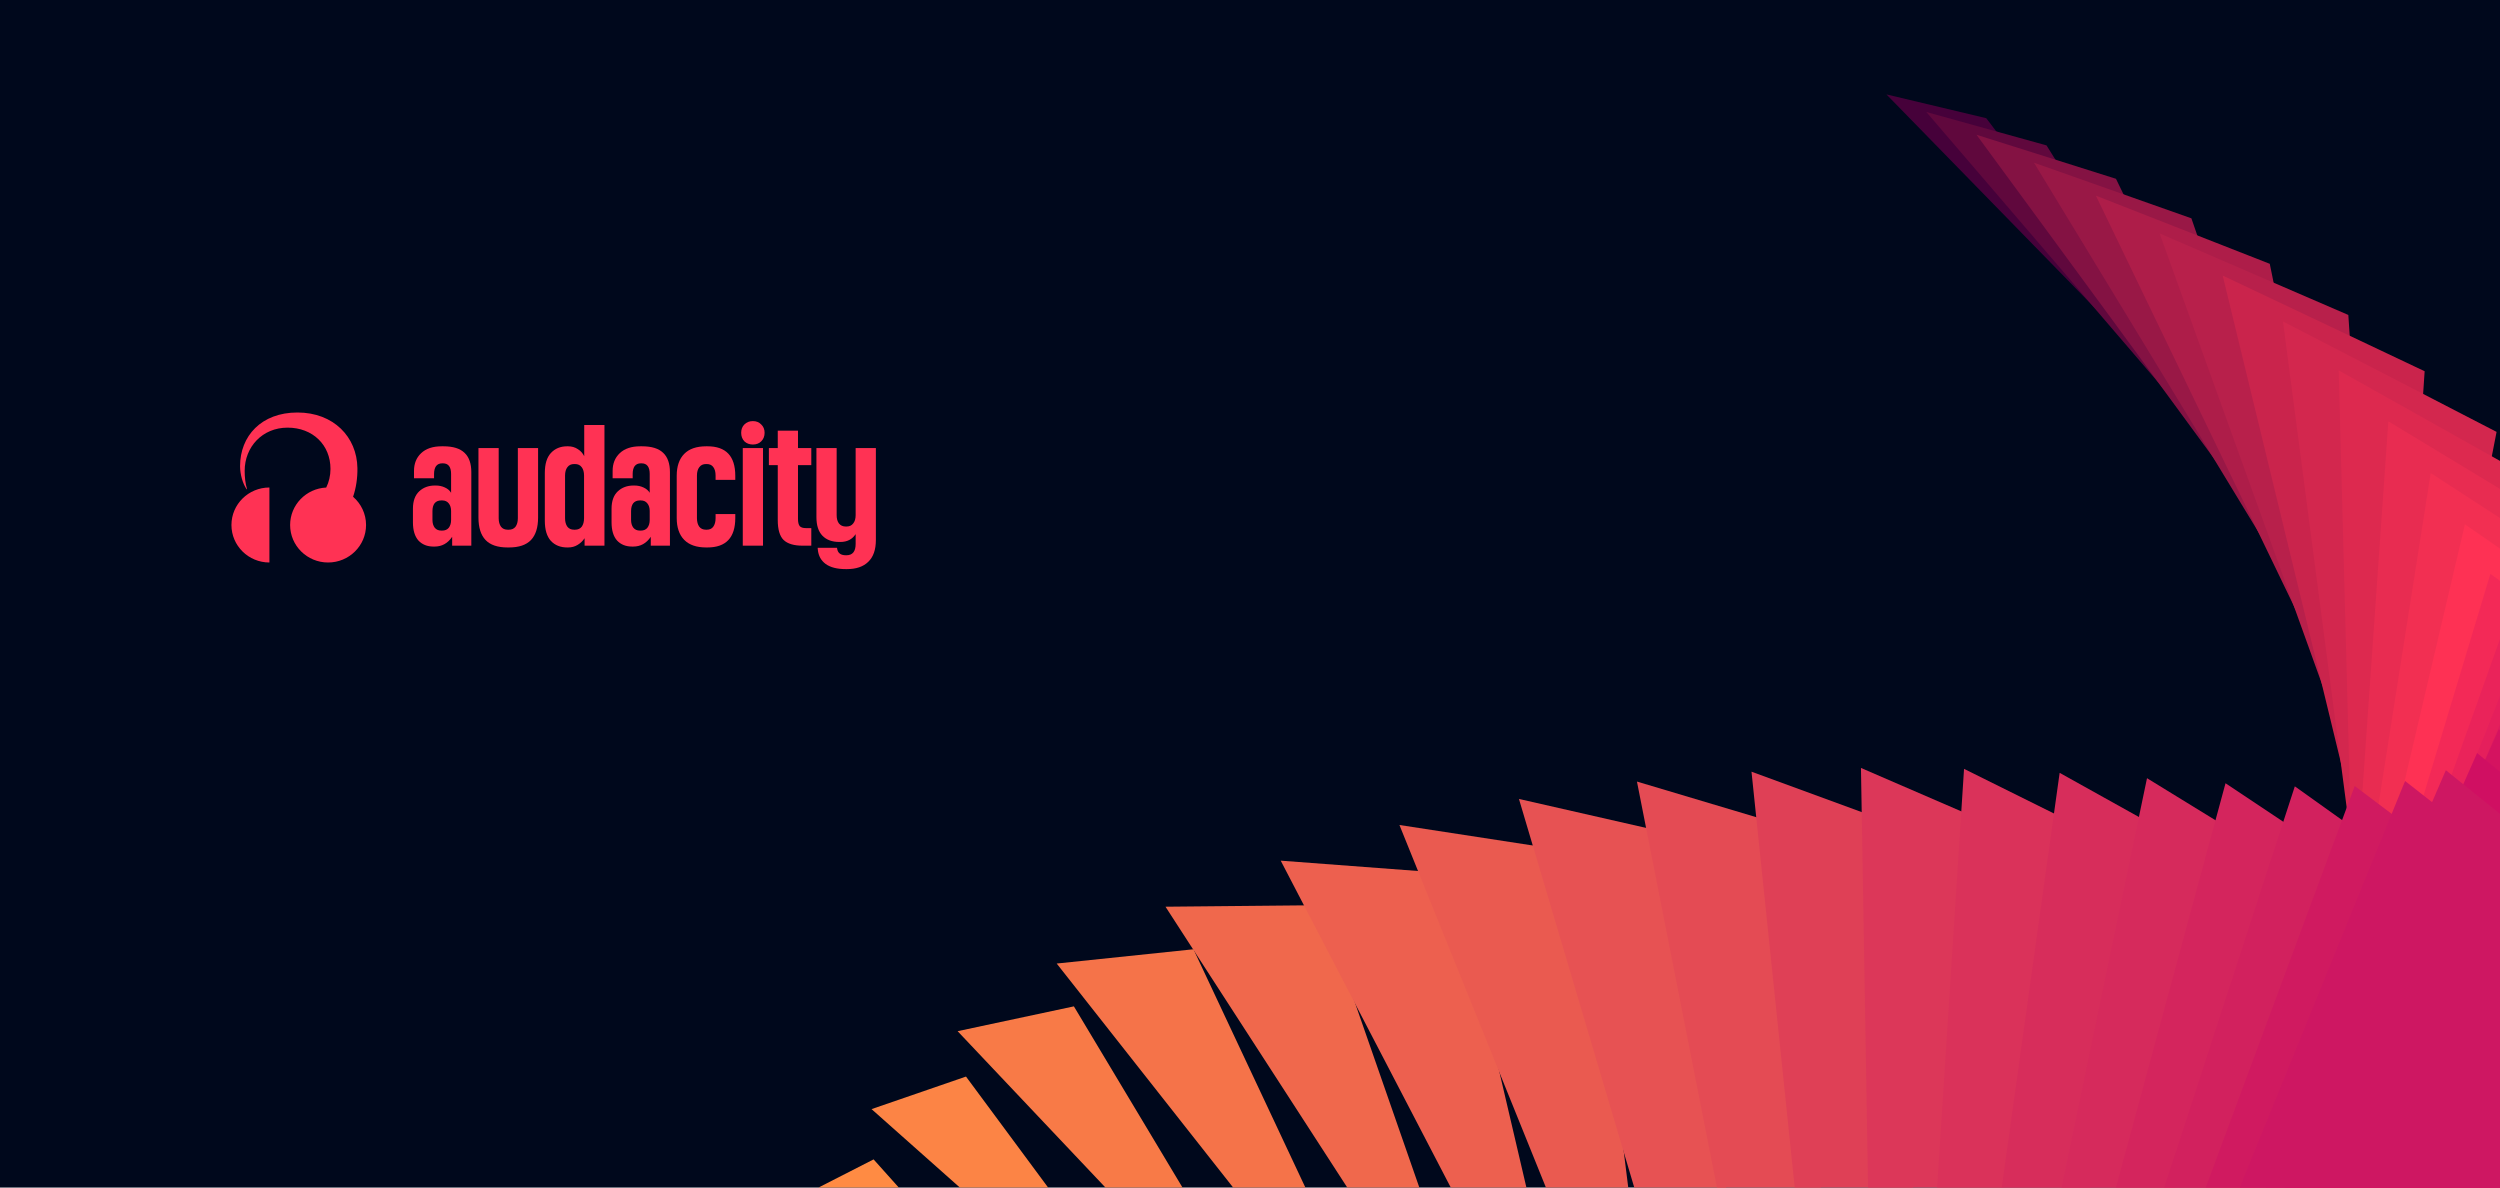
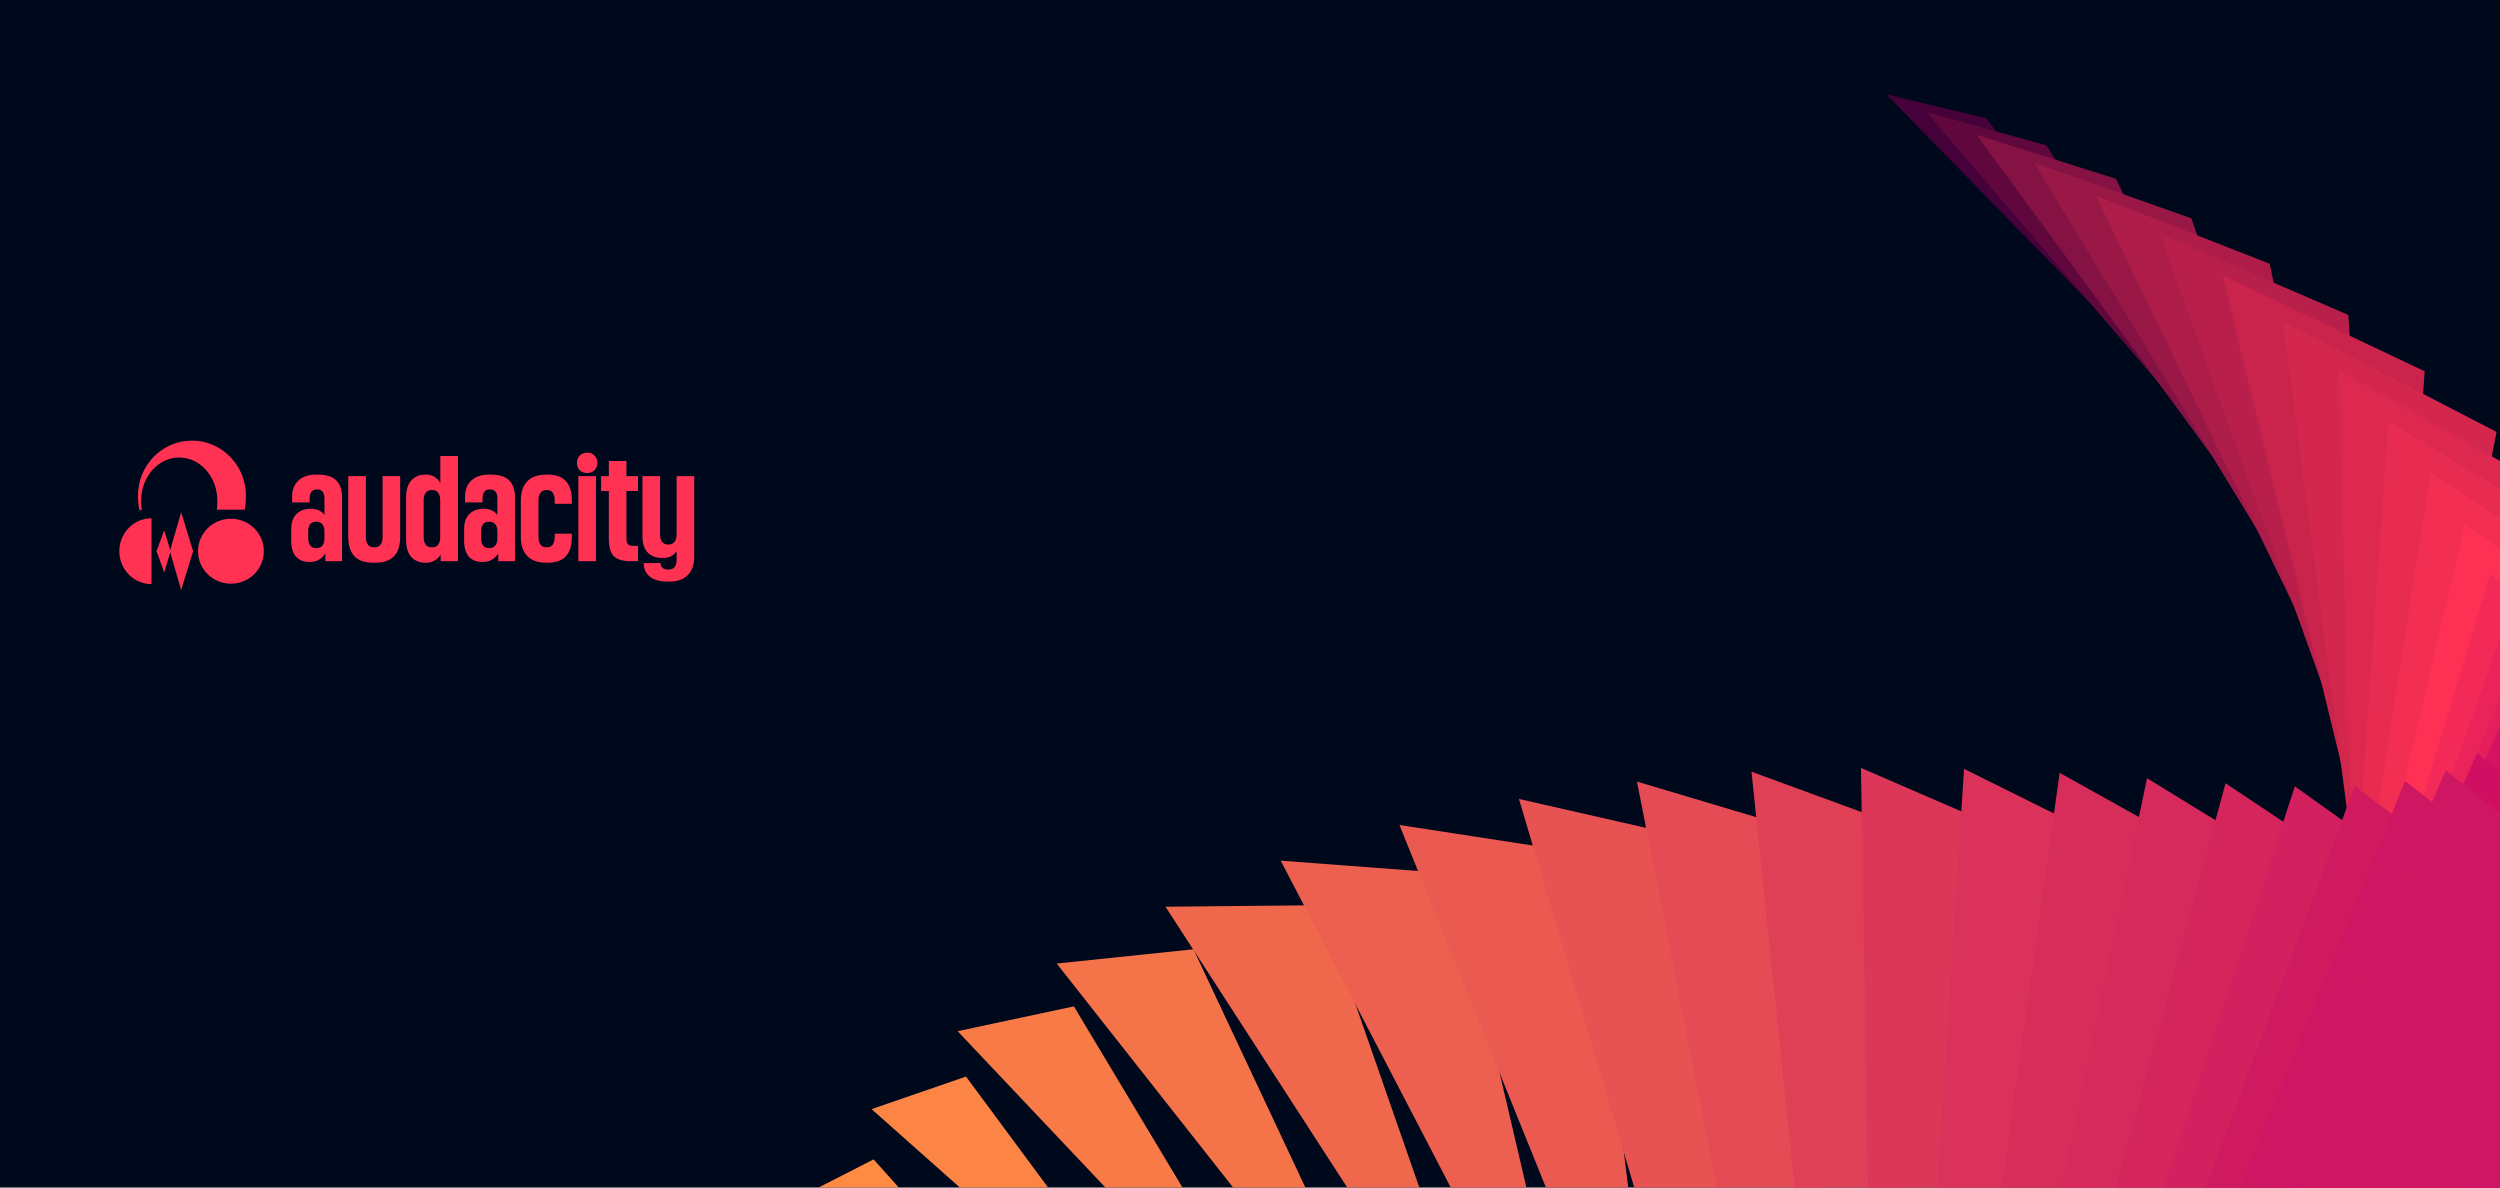
<svg xmlns="http://www.w3.org/2000/svg" width="800" height="380" viewBox="0 0 800 380" fill="none">
-   <g clip-path="url(#clip0_633_8854)">
+   <g clip-path="url(#clip0_3151_3563)">
    <rect width="800" height="380" fill="#00081C" />
-     <path d="M603.653 30.206L721.224 150.662L635.604 37.822L603.653 30.206Z" fill="#46013A" />
-     <path d="M616.434 35.841L733.208 172.025L654.886 46.526L616.434 35.841Z" fill="#60083D" />
-     <path d="M632.488 43.131L744.029 195.193L677.112 57.214L632.488 43.131Z" fill="#841243" />
+     <path d="M603.652 30.207L721.223 150.662L635.603 37.822L603.652 30.207Z" fill="#46013A" />
+     <path d="M616.434 35.84L733.208 172.025L654.886 46.526L616.434 35.84Z" fill="#60083D" />
+     <path d="M632.488 43.131L744.029 195.194L677.112 57.214L632.488 43.131Z" fill="#841243" />
    <path d="M650.879 52.066L752.985 220.117L701.246 69.863L650.879 52.066Z" fill="#991846" />
-     <path d="M670.692 62.615L759.493 246.664L726.326 84.42L670.692 62.615Z" fill="#AE1D49" />
-     <path d="M691.077 74.695L763.098 274.611L751.464 100.787L691.077 74.695Z" fill="#B8204B" />
-     <path d="M711.256 88.178L763.542 303.629L775.885 118.798L711.256 88.178Z" fill="#CA244C" />
+     <path d="M670.693 62.615L759.494 246.665L726.327 84.421L670.693 62.615Z" fill="#AE1D49" />
+     <path d="M691.076 74.696L763.097 274.611L751.463 100.788L691.076 74.696Z" fill="#B8204B" />
+     <path d="M711.256 88.178L763.542 303.63L775.885 118.798L711.256 88.178Z" fill="#CA244C" />
    <path d="M338.142 308.333L451.856 452.684L381.907 303.764L338.142 308.333Z" fill="#F57349" />
    <path d="M372.956 290.147L481.072 457.178L422.712 289.663L372.956 290.147Z" fill="#F0684C" />
    <path d="M306.435 329.977L421.139 451.293L343.644 322.035L306.435 329.977Z" fill="#F87A47" />
    <path d="M409.829 275.411L508.204 464.495L464.967 279.565L409.829 275.411Z" fill="#ED604F" />
-     <path d="M730.555 102.873L760.754 333.317L798.904 138.206L730.555 102.873Z" fill="#D3274E" />
-     <path d="M278.895 354.916L389.583 453.217L309.117 344.5L278.895 354.916Z" fill="#FC8445" />
-     <path d="M447.817 263.996L532.776 474.252L507.736 273.213L447.817 263.996Z" fill="#EA5A50" />
-     <path d="M486.062 255.663L554.411 485.983L550.185 270.269L486.062 255.663Z" fill="#E75253" />
+     <path d="M730.554 102.873L760.753 333.317L798.903 138.206L730.554 102.873Z" fill="#D3274E" />
+     <path d="M278.896 354.916L389.584 453.217L309.118 344.5L278.896 354.916Z" fill="#FC8445" />
+     <path d="M447.817 263.996L532.776 474.251L507.736 273.213L447.817 263.996Z" fill="#EA5A50" />
+     <path d="M486.062 255.662L554.411 485.983L550.185 270.269L486.062 255.662Z" fill="#E75253" />
    <path d="M256.502 382.783L357.923 458.582L279.551 371.004L256.502 382.783Z" fill="#FF8B43" />
-     <path d="M748.38 118.529L754.865 363.199L819.948 158.685L748.38 118.529Z" fill="#DD294F" />
-     <path d="M523.824 250.101L572.889 499.136L591.625 270.34L523.824 250.101Z" fill="#E44B54" />
-     <path d="M764.27 134.82L746.208 392.753L838.553 179.813L764.27 134.82Z" fill="#E82C51" />
-     <path d="M560.479 246.94L588.138 513.087L631.463 272.966L560.479 246.94Z" fill="#DF4056" />
-     <path d="M595.508 245.744L600.264 527.151L669.22 277.63L595.508 245.744Z" fill="#DC3759" />
+     <path d="M748.38 118.53L754.865 363.199L819.948 158.685L748.38 118.53Z" fill="#DD294F" />
+     <path d="M523.823 250.101L572.888 499.136L591.624 270.341L523.823 250.101Z" fill="#E44B54" />
+     <path d="M764.269 134.82L746.207 392.753L838.552 179.814L764.269 134.82Z" fill="#E82C51" />
+     <path d="M560.478 246.94L588.137 513.087L631.462 272.966L560.478 246.94Z" fill="#DF4056" />
+     <path d="M595.509 245.744L600.265 527.151L669.221 277.631L595.509 245.744Z" fill="#DC3759" />
    <path d="M777.826 151.377L735.288 421.47L854.362 201.09L777.826 151.377Z" fill="#F22F52" />
-     <path d="M628.492 246.036L609.542 540.626L704.499 283.756L628.492 246.036Z" fill="#DA325A" />
-     <path d="M788.776 167.791L722.731 448.83L867.124 221.963L788.776 167.791Z" fill="#FE3154" />
-     <path d="M659.086 247.309L616.42 552.826L736.995 290.705L659.086 247.309Z" fill="#D72D5B" />
-     <path d="M796.922 183.626L709.241 474.389L876.69 241.855L796.922 183.626Z" fill="#F32957" />
+     <path d="M628.491 246.036L609.541 540.627L704.498 283.756L628.491 246.036Z" fill="#DA325A" />
+     <path d="M788.777 167.791L722.732 448.83L867.125 221.963L788.777 167.791Z" fill="#FE3154" />
+     <path d="M659.085 247.309L616.419 552.826L736.994 290.705L659.085 247.309Z" fill="#D72D5B" />
+     <path d="M796.923 183.626L709.242 474.389L876.691 241.855L796.923 183.626Z" fill="#F32957" />
    <path d="M687.043 249.02L621.471 563.129L766.469 297.816L687.043 249.02Z" fill="#D62A5C" />
    <path d="M802.132 198.459L695.525 497.736L882.968 260.187L802.132 198.459Z" fill="#EA235A" />
-     <path d="M712.165 250.636L625.355 570.999L792.778 304.403L712.165 250.636Z" fill="#D4255D" />
+     <path d="M712.166 250.636L625.356 570.999L792.779 304.403L712.166 250.636Z" fill="#D4255D" />
    <path d="M804.331 211.893L682.256 518.533L885.952 276.423L804.331 211.893Z" fill="#E51F5C" />
-     <path d="M734.345 251.627L628.781 576.008L815.834 309.798L734.345 251.627Z" fill="#D2215E" />
+     <path d="M734.344 251.628L628.78 576.009L815.833 309.799L734.344 251.628Z" fill="#D2215E" />
    <path d="M803.492 223.61L669.998 536.499L885.654 290.103L803.492 223.61Z" fill="#DF1B5E" />
-     <path d="M753.512 251.521L632.426 577.862L835.603 313.382L753.512 251.521Z" fill="#D01A60" />
-     <path d="M799.605 233.35L659.176 551.417L882.101 300.889L799.605 233.35Z" fill="#D51360" />
-     <path d="M769.62 249.909L636.89 576.366L852.093 314.627L769.62 249.909Z" fill="#CE1762" />
-     <path d="M792.667 240.974L650.042 563.107L875.324 308.575L792.667 240.974Z" fill="#D00F62" />
+     <path d="M753.511 251.521L632.425 577.862L835.602 313.383L753.511 251.521Z" fill="#D01A60" />
+     <path d="M799.605 233.351L659.176 551.417L882.101 300.889L799.605 233.351Z" fill="#D51360" />
+     <path d="M769.619 249.909L636.889 576.366L852.092 314.627L769.619 249.909Z" fill="#CE1762" />
+     <path d="M792.666 240.974L650.041 563.107L875.323 308.575L792.666 240.974Z" fill="#D00F62" />
    <path d="M782.67 246.463L642.656 571.447L865.324 313.119L782.67 246.463Z" fill="#CE1762" />
-     <path d="M138.726 174.902C136.72 174.902 135.111 174.259 133.899 172.971C132.726 171.646 132.139 169.696 132.139 167.122V162.806C132.139 160.345 132.801 158.49 134.126 157.24C135.452 155.991 137.136 155.366 139.181 155.366H139.408C140.506 155.366 141.49 155.574 142.361 155.991C143.27 156.407 143.932 156.975 144.349 157.695V151.675C144.349 149.403 143.478 148.267 141.736 148.267H141.509C140.638 148.267 139.976 148.57 139.522 149.176C139.105 149.782 138.897 150.615 138.897 151.675V153.038H132.479V150.709C132.479 148.362 133.237 146.469 134.751 145.03C136.303 143.553 138.499 142.815 141.339 142.815H141.907C144.974 142.815 147.226 143.516 148.665 144.916C150.104 146.279 150.823 148.343 150.823 151.107V174.618H144.69V171.779C143.289 173.861 141.415 174.902 139.067 174.902H138.726ZM138.386 166.384C138.386 167.406 138.632 168.239 139.124 168.882C139.616 169.488 140.317 169.791 141.225 169.791H141.509C142.418 169.791 143.118 169.488 143.611 168.882C144.103 168.239 144.349 167.406 144.349 166.384V163.544C144.349 162.522 144.103 161.708 143.611 161.102C143.118 160.458 142.418 160.137 141.509 160.137H141.225C140.279 160.137 139.559 160.439 139.067 161.045C138.613 161.651 138.386 162.484 138.386 163.544V166.384Z" fill="#FF3254" />
-     <path d="M162.419 175.186C159.239 175.186 156.892 174.391 155.377 172.801C153.863 171.211 153.105 168.807 153.105 165.589V143.383H159.58V165.816C159.58 166.952 159.826 167.86 160.318 168.542C160.81 169.185 161.53 169.507 162.476 169.507H162.817C163.763 169.507 164.483 169.185 164.975 168.542C165.467 167.86 165.713 166.952 165.713 165.816V143.383H172.187V165.589C172.187 168.807 171.43 171.211 169.916 172.801C168.401 174.391 166.054 175.186 162.874 175.186H162.419Z" fill="#FF3254" />
-     <path d="M181.5 175.186C179.342 175.186 177.6 174.486 176.275 173.085C174.988 171.646 174.344 169.507 174.344 166.668V151.334C174.344 148.494 174.988 146.374 176.275 144.973C177.6 143.535 179.342 142.815 181.5 142.815H181.784C182.958 142.815 183.999 143.118 184.907 143.724C185.816 144.292 186.498 145.049 186.952 145.995V136H193.426V174.618H187.065V172.233C186.46 173.142 185.702 173.861 184.794 174.391C183.923 174.921 182.92 175.186 181.784 175.186H181.5ZM180.818 165.816C180.818 166.952 181.064 167.86 181.557 168.542C182.049 169.185 182.768 169.507 183.715 169.507H183.999C184.945 169.507 185.665 169.185 186.157 168.542C186.649 167.86 186.895 166.952 186.895 165.816V152.186C186.895 151.05 186.649 150.16 186.157 149.517C185.665 148.835 184.945 148.494 183.999 148.494H183.715C182.768 148.494 182.049 148.835 181.557 149.517C181.064 150.16 180.818 151.05 180.818 152.186V165.816Z" fill="#FF3254" />
-     <path d="M202.284 174.902C200.278 174.902 198.669 174.259 197.457 172.971C196.283 171.646 195.696 169.696 195.696 167.122V162.806C195.696 160.345 196.359 158.49 197.684 157.24C199.009 155.991 200.694 155.366 202.739 155.366H202.966C204.064 155.366 205.048 155.574 205.919 155.991C206.828 156.407 207.49 156.975 207.907 157.695V151.675C207.907 149.403 207.036 148.267 205.294 148.267H205.067C204.196 148.267 203.534 148.57 203.079 149.176C202.663 149.782 202.455 150.615 202.455 151.675V153.038H196.037V150.709C196.037 148.362 196.794 146.469 198.309 145.03C199.861 143.553 202.057 142.815 204.897 142.815H205.465C208.531 142.815 210.784 143.516 212.223 144.916C213.662 146.279 214.381 148.343 214.381 151.107V174.618H208.247V171.779C206.847 173.861 204.972 174.902 202.625 174.902H202.284ZM201.944 166.384C201.944 167.406 202.19 168.239 202.682 168.882C203.174 169.488 203.874 169.791 204.783 169.791H205.067C205.976 169.791 206.676 169.488 207.168 168.882C207.661 168.239 207.907 167.406 207.907 166.384V163.544C207.907 162.522 207.661 161.708 207.168 161.102C206.676 160.458 205.976 160.137 205.067 160.137H204.783C203.837 160.137 203.117 160.439 202.625 161.045C202.171 161.651 201.944 162.484 201.944 163.544V166.384Z" fill="#FF3254" />
-     <path d="M225.977 175.186C222.872 175.186 220.525 174.372 218.935 172.744C217.345 171.116 216.55 168.788 216.55 165.759V152.243C216.55 149.214 217.345 146.885 218.935 145.257C220.525 143.629 222.872 142.815 225.977 142.815H226.375C232.319 142.815 235.291 145.958 235.291 152.243V153.549H228.987V152.186C228.987 151.012 228.741 150.103 228.249 149.46C227.794 148.816 227.094 148.494 226.147 148.494H225.92C224.974 148.494 224.254 148.835 223.762 149.517C223.27 150.16 223.024 151.05 223.024 152.186V165.816C223.024 166.952 223.27 167.86 223.762 168.542C224.254 169.185 224.974 169.507 225.92 169.507H226.147C227.094 169.507 227.794 169.185 228.249 168.542C228.741 167.86 228.987 166.952 228.987 165.816V164.51H235.291V165.759C235.291 172.044 232.319 175.186 226.375 175.186H225.977Z" fill="#FF3254" />
-     <path d="M237.688 143.383H244.162V174.618H237.688V143.383ZM237.177 138.499C237.177 137.401 237.518 136.511 238.199 135.83C238.919 135.11 239.827 134.751 240.925 134.751C242.023 134.751 242.913 135.11 243.594 135.83C244.314 136.511 244.673 137.401 244.673 138.499C244.673 139.597 244.314 140.506 243.594 141.225C242.913 141.906 242.023 142.247 240.925 142.247C239.827 142.247 238.919 141.906 238.199 141.225C237.518 140.506 237.177 139.597 237.177 138.499Z" fill="#FF3254" />
-     <path d="M256.833 174.618C254.069 174.618 252.044 174.013 250.756 172.801C249.507 171.552 248.882 169.431 248.882 166.44V148.835H246.043V143.383H248.882V137.817H255.357V143.383H259.616V148.835H255.357V166.043C255.357 167.141 255.546 167.917 255.924 168.371C256.303 168.788 256.966 168.996 257.912 168.996H259.616V174.618H256.833Z" fill="#FF3254" />
-     <path d="M270.682 182.115C267.881 182.115 265.722 181.566 264.208 180.468C262.731 179.37 261.898 177.856 261.709 175.925L261.652 175.3H267.843L267.899 175.641C268.127 177.004 269.054 177.685 270.682 177.685H270.853C272.821 177.685 273.806 176.474 273.806 174.051V170.927C272.708 172.593 271.08 173.426 268.922 173.426H268.581C266.271 173.426 264.473 172.763 263.186 171.438C261.898 170.113 261.255 168.125 261.255 165.475V143.383H267.729V164.85C267.729 165.986 267.975 166.876 268.467 167.519C268.997 168.163 269.717 168.485 270.625 168.485H270.909C271.818 168.485 272.519 168.163 273.011 167.519C273.541 166.876 273.806 165.986 273.806 164.85V143.383H280.28V172.801C280.28 175.906 279.466 178.234 277.838 179.786C276.248 181.339 273.976 182.115 271.023 182.115H270.682Z" fill="#FF3254" />
-     <path d="M86.212 180C79.502 180 74.061 174.627 74.061 168C74.061 161.373 79.502 156 86.212 156V180ZM95.177 132C106.735 132 114.23 139.818 114.371 149.78C114.437 152.936 113.933 156.215 112.982 158.967C115.528 161.166 117.139 164.397 117.139 168C117.139 174.627 111.698 180 104.988 180C98.278 180 92.839 174.627 92.839 168C92.839 161.571 97.957 156.323 104.389 156.014C105.259 154.28 105.754 152.2 105.754 150.059C105.754 142.38 100.08 136.845 92.024 136.845C83.969 136.845 78.295 143.001 78.295 150.682C78.295 152.613 78.503 154.75 79.06 156.546H78.912C77.659 154.745 76.823 151.78 76.823 149.159C76.823 139.543 83.618 132 95.177 132Z" fill="#FF3254" />
+     <path d="M84.429 176.386C84.429 182.126 79.715 186.78 73.899 186.78C68.083 186.78 63.369 182.126 63.369 176.386C63.369 170.645 68.083 165.991 73.899 165.991C79.715 165.991 84.429 170.645 84.429 176.386Z" fill="#FF3254" />
+     <path d="M61.418 140.997C51.878 140.997 44.144 148.882 44.144 158.609C44.144 160.037 44.311 161.916 44.625 163.245H45.365C45.23 162.423 45.16 161.085 45.16 160.219C45.16 152.59 50.619 146.405 57.353 146.405C64.088 146.405 69.547 152.59 69.547 160.219C69.547 160.944 69.497 162.393 69.402 163.088H78.301C78.557 161.882 78.692 159.893 78.692 158.609C78.692 148.882 70.958 140.997 61.418 140.997Z" fill="#FF3254" />
+     <path d="M38.182 176.386C38.182 182.202 42.794 186.917 48.483 186.917V165.854C42.794 165.854 38.182 170.569 38.182 176.386Z" fill="#FF3254" />
+     <path d="M57.969 163.913L61.798 176.386L57.969 188.797L54.366 176.386L57.969 163.913Z" fill="#FF3254" />
+     <path d="M52.552 169.704L54.586 176.386L52.552 183.158L50.08 176.386L52.552 169.704Z" fill="#FF3254" />
+     <path d="M98.93 179.835C97.183 179.835 95.782 179.274 94.728 178.152C93.706 176.997 93.195 175.297 93.195 173.053V169.292C93.195 167.147 93.772 165.53 94.926 164.441C96.079 163.352 97.546 162.807 99.326 162.807H99.523C100.479 162.807 101.336 162.989 102.094 163.352C102.885 163.715 103.462 164.21 103.824 164.837V159.59C103.824 157.61 103.066 156.62 101.55 156.62H101.352C100.594 156.62 100.018 156.884 99.622 157.412C99.26 157.94 99.078 158.666 99.078 159.59V160.778H93.492V158.748C93.492 156.702 94.151 155.053 95.469 153.799C96.821 152.512 98.732 151.868 101.204 151.868H101.698C104.368 151.868 106.329 152.479 107.581 153.7C108.834 154.888 109.46 156.686 109.46 159.095V179.587H104.121V177.112C102.901 178.927 101.27 179.835 99.227 179.835H98.93ZM98.633 172.41C98.633 173.301 98.848 174.027 99.276 174.588C99.704 175.116 100.314 175.38 101.105 175.38H101.352C102.143 175.38 102.753 175.116 103.182 174.588C103.61 174.027 103.824 173.301 103.824 172.41V169.935C103.824 169.044 103.61 168.335 103.182 167.807C102.753 167.246 102.143 166.965 101.352 166.965H101.105C100.281 166.965 99.655 167.229 99.227 167.757C98.831 168.285 98.633 169.011 98.633 169.935V172.41Z" fill="#FF3254" />
+     <path d="M119.554 180.082C116.786 180.082 114.743 179.389 113.424 178.003C112.106 176.617 111.447 174.522 111.447 171.717V152.363H117.083V171.915C117.083 172.905 117.297 173.697 117.725 174.291C118.154 174.852 118.78 175.132 119.604 175.132H119.9C120.724 175.132 121.351 174.852 121.779 174.291C122.207 173.697 122.422 172.905 122.422 171.915V152.363H128.057V171.717C128.057 174.522 127.398 176.617 126.08 178.003C124.762 179.389 122.718 180.082 119.95 180.082H119.554Z" fill="#FF3254" />
+     <path d="M136.164 180.082C134.285 180.082 132.769 179.472 131.616 178.251C130.495 176.997 129.935 175.132 129.935 172.657V159.293C129.935 156.818 130.495 154.97 131.616 153.749C132.769 152.495 134.285 151.868 136.164 151.868H136.411C137.433 151.868 138.339 152.132 139.13 152.66C139.921 153.155 140.514 153.815 140.91 154.64V145.928H146.546V179.587H141.009V177.508C140.481 178.3 139.822 178.927 139.031 179.389C138.273 179.851 137.4 180.082 136.411 180.082H136.164ZM135.571 171.915C135.571 172.905 135.785 173.697 136.213 174.291C136.642 174.852 137.268 175.132 138.092 175.132H138.339C139.163 175.132 139.789 174.852 140.218 174.291C140.646 173.697 140.86 172.905 140.86 171.915V160.035C140.86 159.045 140.646 158.27 140.218 157.709C139.789 157.115 139.163 156.818 138.339 156.818H138.092C137.268 156.818 136.642 157.115 136.213 157.709C135.785 158.27 135.571 159.045 135.571 160.035V171.915Z" fill="#FF3254" />
+     <path d="M154.257 179.835C152.51 179.835 151.109 179.274 150.055 178.152C149.033 176.997 148.522 175.297 148.522 173.053V169.292C148.522 167.147 149.099 165.53 150.252 164.441C151.406 163.352 152.872 162.807 154.652 162.807H154.85C155.806 162.807 156.663 162.989 157.421 163.352C158.212 163.715 158.788 164.21 159.151 164.837V159.59C159.151 157.61 158.393 156.62 156.877 156.62H156.679C155.921 156.62 155.344 156.884 154.949 157.412C154.586 157.94 154.405 158.666 154.405 159.59V160.778H148.819V158.748C148.819 156.702 149.478 155.053 150.796 153.799C152.147 152.512 154.059 151.868 156.531 151.868H157.025C159.695 151.868 161.656 152.479 162.908 153.7C164.16 154.888 164.787 156.686 164.787 159.095V179.587H159.447V177.112C158.228 178.927 156.597 179.835 154.553 179.835H154.257ZM153.96 172.41C153.96 173.301 154.174 174.027 154.603 174.588C155.031 175.116 155.641 175.38 156.432 175.38H156.679C157.47 175.38 158.08 175.116 158.508 174.588C158.937 174.027 159.151 173.301 159.151 172.41V169.935C159.151 169.044 158.937 168.335 158.508 167.807C158.08 167.246 157.47 166.965 156.679 166.965H156.432C155.608 166.965 154.982 167.229 154.553 167.757C154.158 168.285 153.96 169.011 153.96 169.935V172.41Z" fill="#FF3254" />
+     <path d="M174.881 180.082C172.178 180.082 170.135 179.373 168.751 177.954C167.367 176.535 166.675 174.505 166.675 171.866V160.085C166.675 157.445 167.367 155.416 168.751 153.997C170.135 152.578 172.178 151.868 174.881 151.868H175.227C180.401 151.868 182.989 154.607 182.989 160.085V161.223H177.501V160.035C177.501 159.012 177.287 158.22 176.858 157.659C176.463 157.098 175.853 156.818 175.029 156.818H174.832C174.008 156.818 173.381 157.115 172.953 157.709C172.525 158.27 172.31 159.045 172.31 160.035V171.915C172.31 172.905 172.525 173.697 172.953 174.291C173.381 174.852 174.008 175.132 174.832 175.132H175.029C175.853 175.132 176.463 174.852 176.858 174.291C177.287 173.697 177.501 172.905 177.501 171.915V170.777H182.989V171.866C182.989 177.343 180.401 180.082 175.227 180.082H174.881Z" fill="#FF3254" />
+     <path d="M185.075 152.363H190.711V179.587H185.075V152.363ZM184.63 148.106C184.63 147.149 184.927 146.374 185.52 145.78C186.147 145.153 186.938 144.839 187.893 144.839C188.849 144.839 189.624 145.153 190.217 145.78C190.843 146.374 191.156 147.149 191.156 148.106C191.156 149.063 190.843 149.855 190.217 150.482C189.624 151.076 188.849 151.373 187.893 151.373C186.938 151.373 186.147 151.076 185.52 150.482C184.927 149.855 184.63 149.063 184.63 148.106Z" fill="#FF3254" />
+     <path d="M201.741 179.587C199.335 179.587 197.572 179.059 196.451 178.003C195.364 176.914 194.82 175.066 194.82 172.459V157.115H192.348V152.363H194.82V147.512H200.456V152.363H204.163V157.115H200.456V172.113C200.456 173.07 200.62 173.746 200.95 174.142C201.28 174.505 201.856 174.687 202.68 174.687H204.163V179.587H201.741Z" fill="#FF3254" />
+     <path d="M213.797 186.121C211.358 186.121 209.479 185.643 208.161 184.686C206.875 183.729 206.15 182.409 205.986 180.726L205.936 180.181H211.325L211.374 180.478C211.572 181.666 212.379 182.26 213.797 182.26H213.945C215.659 182.26 216.516 181.204 216.516 179.092V176.37C215.56 177.822 214.143 178.548 212.264 178.548H211.967C209.957 178.548 208.392 177.97 207.271 176.815C206.15 175.66 205.59 173.928 205.59 171.618V152.363H211.226V171.074C211.226 172.063 211.44 172.839 211.869 173.4C212.33 173.961 212.956 174.241 213.747 174.241H213.994C214.785 174.241 215.395 173.961 215.824 173.4C216.285 172.839 216.516 172.063 216.516 171.074V152.363H222.151V178.003C222.151 180.709 221.443 182.739 220.026 184.092C218.641 185.445 216.664 186.121 214.093 186.121H213.797Z" fill="#FF3254" />
  </g>
  <defs>
-     <clipPath id="clip0_633_8854">
+     <clipPath id="clip0_3151_3563">
      <rect width="800" height="380" fill="white" />
    </clipPath>
  </defs>
</svg>
